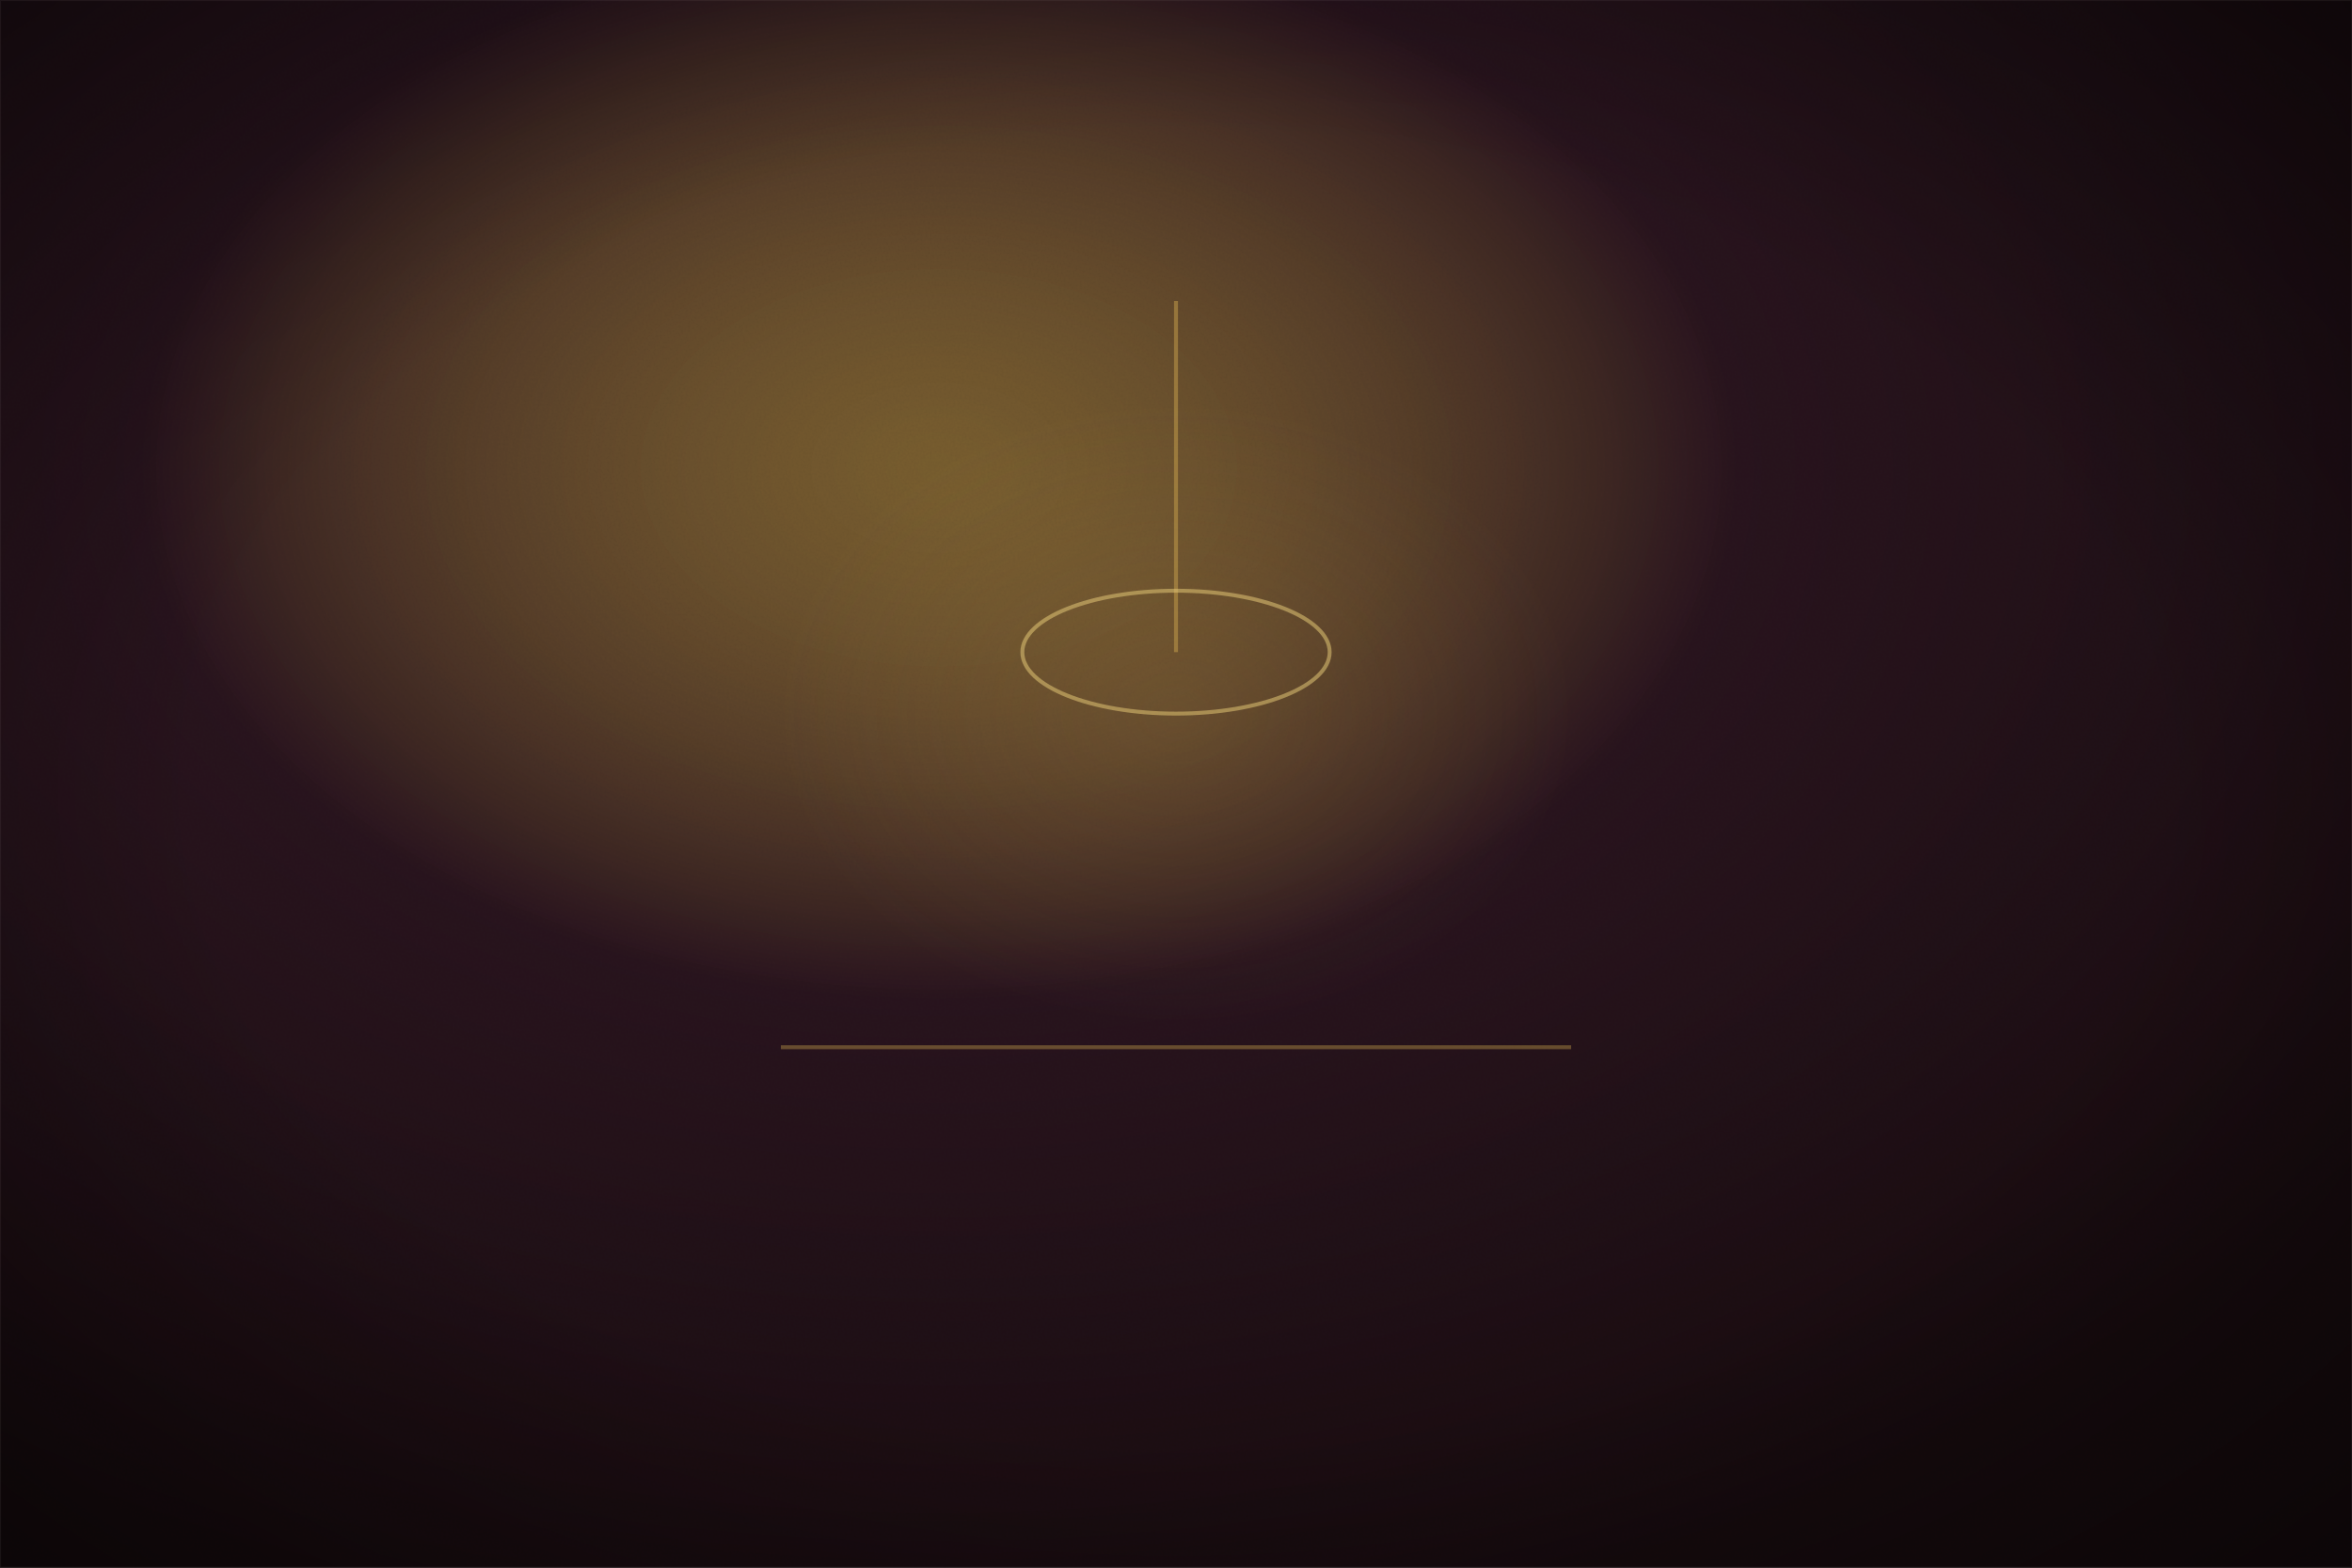
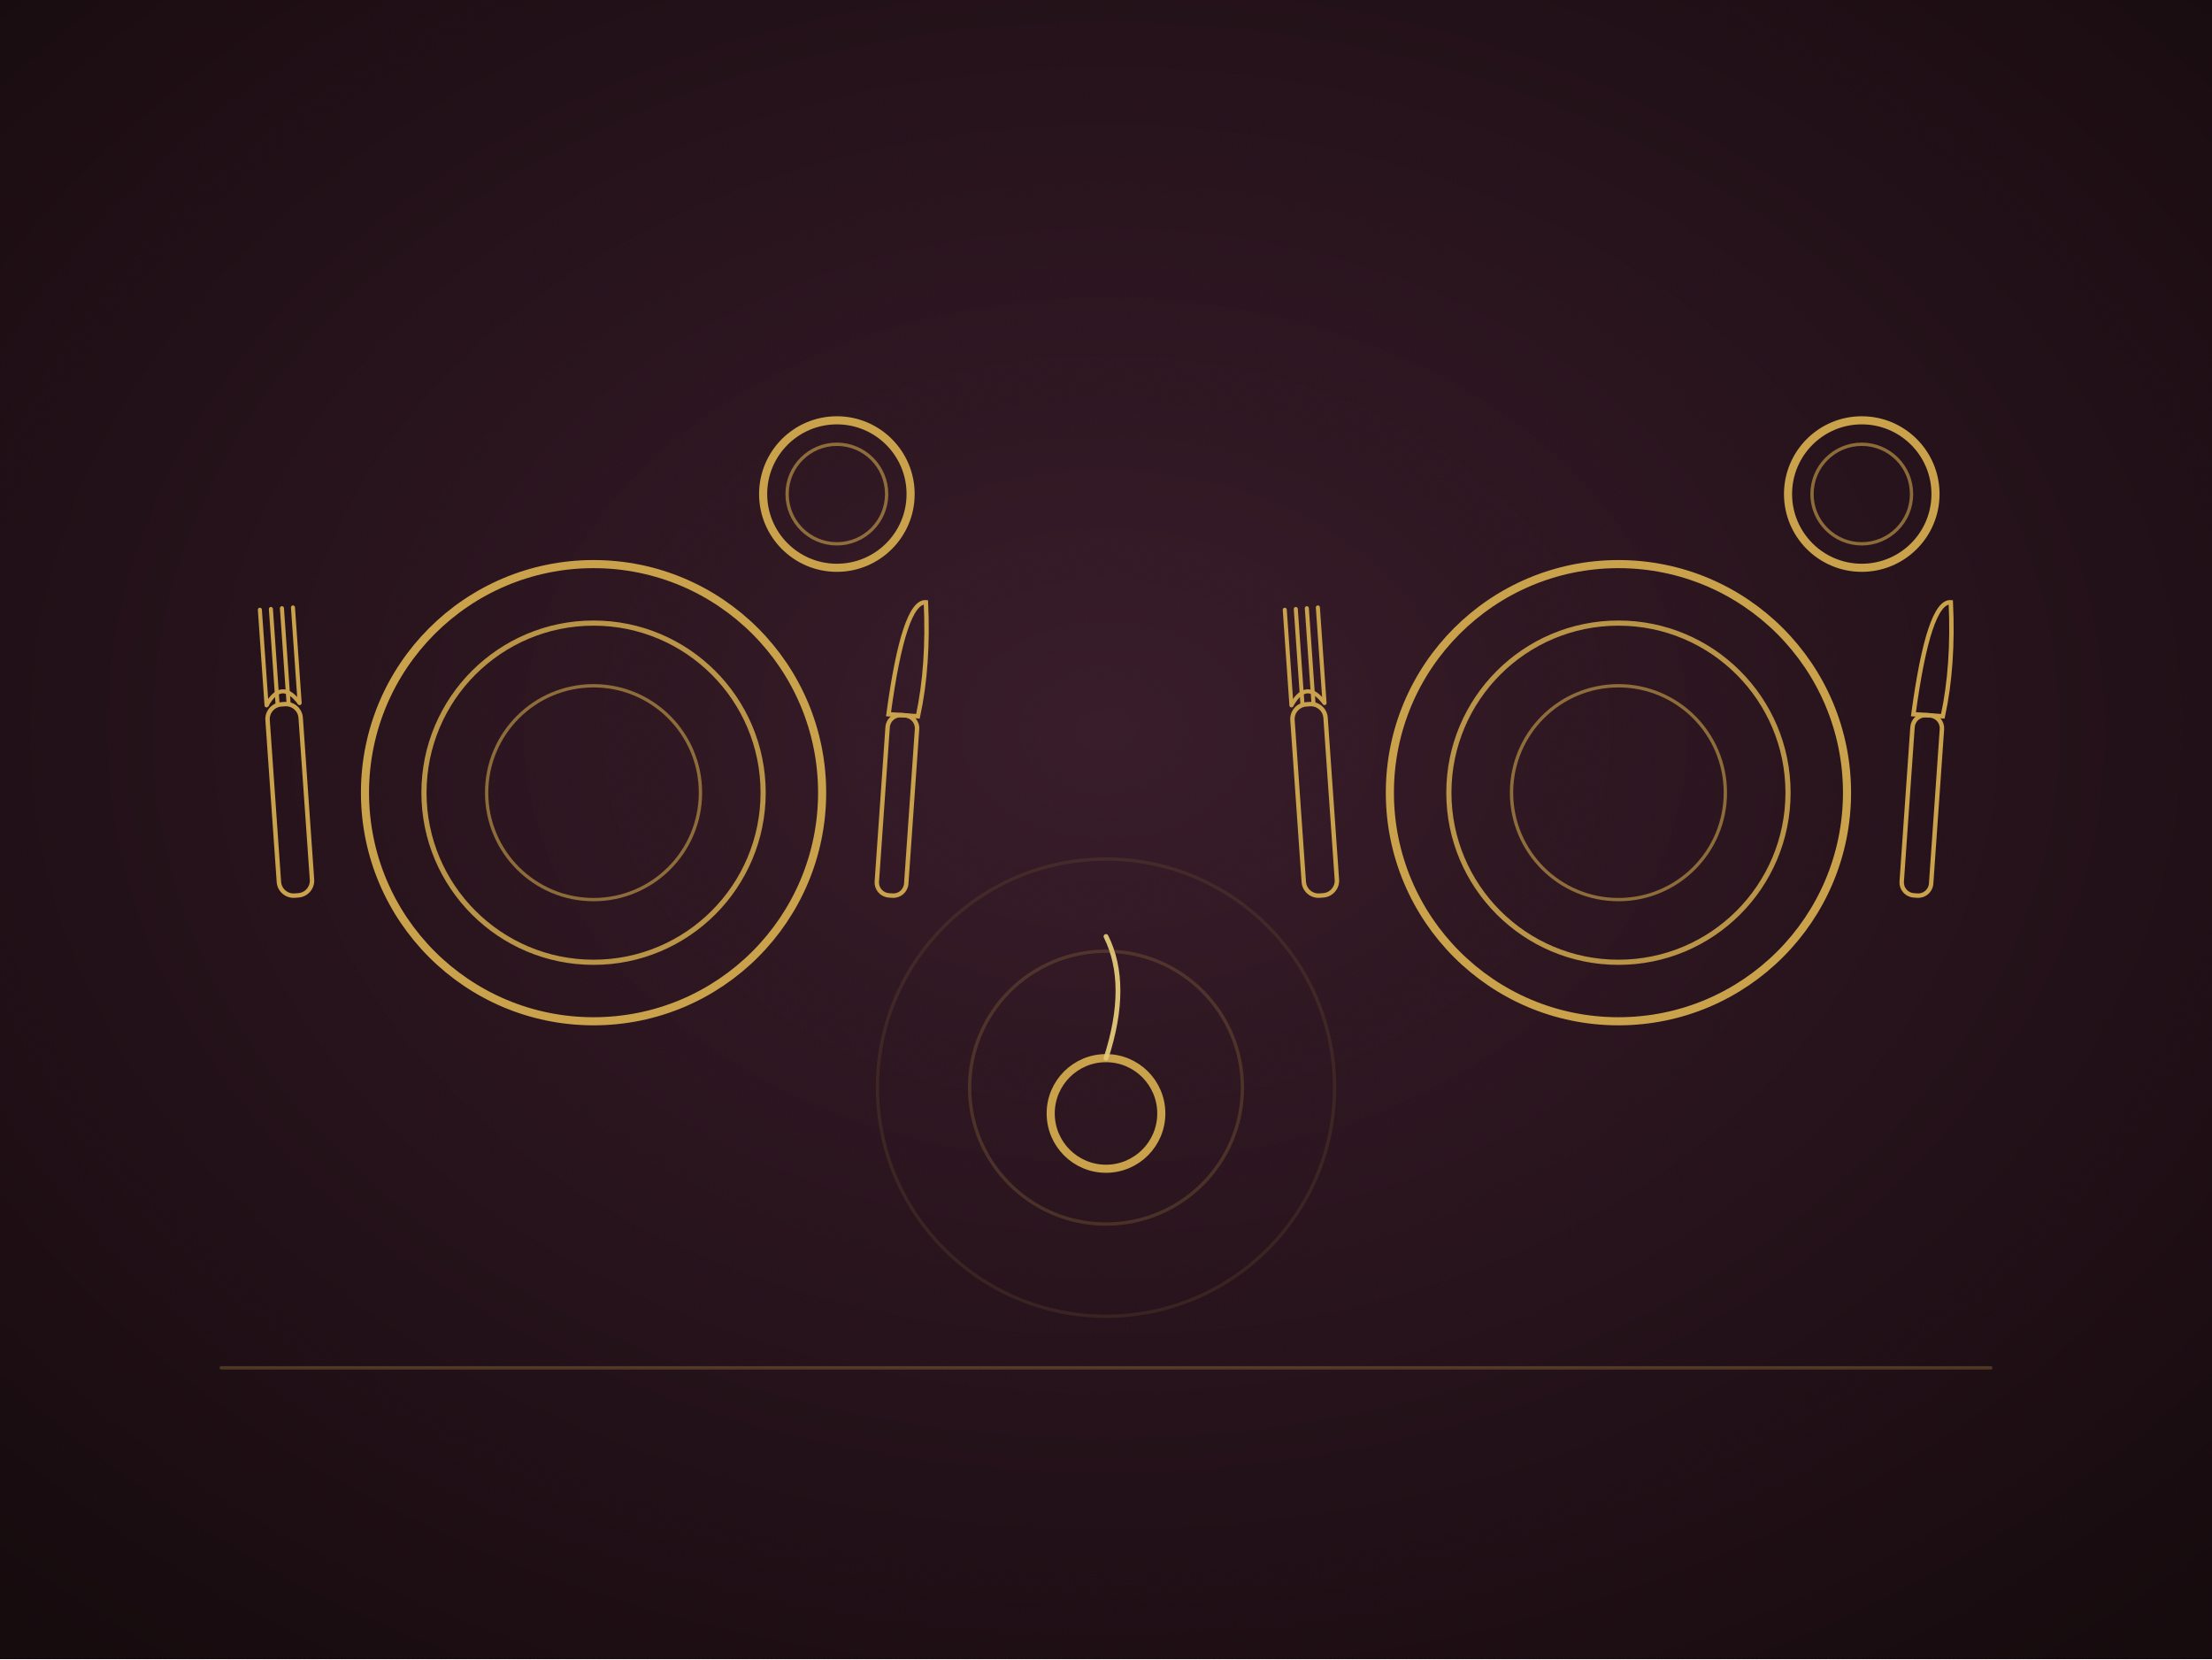
- <svg xmlns="http://www.w3.org/2000/svg" viewBox="0 0 1200 800" width="1200" height="800">
+ <svg xmlns="http://www.w3.org/2000/svg" viewBox="0 0 1200 900" width="1200" height="900">
  <defs>
-     <radialGradient id="glow-gallery-1" cx="40%" cy="30%" r="75%">
-       <stop offset="0%" stop-color="#C9A24B" stop-opacity="0.55" />
-       <stop offset="45%" stop-color="#2B1520" stop-opacity="0.9" />
+     <radialGradient id="g1" cx="50%" cy="44%" r="72%">
+       <stop offset="0%" stop-color="#3A1E2B" />
+       <stop offset="58%" stop-color="#26121B" />
      <stop offset="100%" stop-color="#170B0E" />
    </radialGradient>
-     <radialGradient id="vign-gallery-1" cx="50%" cy="50%" r="75%">
-       <stop offset="55%" stop-color="#000000" stop-opacity="0" />
-       <stop offset="100%" stop-color="#000000" stop-opacity="0.55" />
-     </radialGradient>
-     <filter id="grain-gallery-1">
-       <feTurbulence type="fractalNoise" baseFrequency="0.85" numOctaves="2" seed="9" stitchTiles="stitch" result="noise" />
-       <feColorMatrix in="noise" type="matrix" values="0 0 0 0 0  0 0 0 0 0  0 0 0 0 0  0 0 0 0.05 0" />
+     <filter id="n2">
+       <feTurbulence type="fractalNoise" baseFrequency="0.9" numOctaves="2" seed="2" stitchTiles="stitch" result="n" />
+       <feColorMatrix in="n" type="matrix" values="0 0 0 0 0  0 0 0 0 0  0 0 0 0 0  0 0 0 0.045 0" />
    </filter>
  </defs>
-   <rect width="1200" height="800" fill="#170B0E" />
-   <rect width="1200" height="800" fill="url(#glow-gallery-1)" />
-   <rect width="1200" height="800" filter="url(#grain-gallery-1)" />
-   <rect width="1200" height="800" fill="url(#vign-gallery-1)" />
-   <defs>
-     <radialGradient id="spot-600">
-       <stop offset="0%" stop-color="#C9A24B" stop-opacity="0.3" />
-       <stop offset="100%" stop-color="#C9A24B" stop-opacity="0" />
-     </radialGradient>
-   </defs>
-   <line x1="600" y1="153.6" x2="600" y2="332.8" stroke="#C9A24B" stroke-width="2" opacity="0.5" />
-   <ellipse cx="600" cy="332.8" rx="78.4" ry="31.36" fill="none" stroke="#E3C878" stroke-width="2" opacity="0.55" />
-   <path d="M 398.4 534.4 L 801.6 534.4" stroke="#C9A24B" stroke-width="2" opacity="0.4" />
-   <ellipse cx="600" cy="364.16" rx="201.6" ry="156.8" fill="url(#spot-600)" opacity="0.5" />
-   <rect width="1200" height="800" fill="none" stroke="#F4E8D8" stroke-opacity="0.06" stroke-width="1" />
+   <rect width="1200" height="900" fill="url(#g1)" />
+   <rect width="1200" height="900" filter="url(#n2)" />
+   <circle cx="322" cy="430" r="124" fill="none" stroke="#C9A24B" stroke-width="4.4" stroke-linecap="round" stroke-linejoin="round" />
+   <circle cx="322" cy="430" r="92" fill="none" stroke="#C9A24B" stroke-width="2.8" stroke-linecap="round" stroke-linejoin="round" opacity="0.9" />
+   <circle cx="322" cy="430" r="58" fill="none" stroke="#C9A24B" stroke-width="1.8" stroke-linecap="round" opacity="0.62" />
+   <g transform="translate(154 388) rotate(-4)">
+     <rect x="-9" y="-6" width="18" height="104" rx="8" fill="none" stroke="#C9A24B" stroke-width="2.4" />
+     <line x1="-9" y1="-6" x2="-9" y2="-58" stroke="#C9A24B" stroke-width="2.2" stroke-linecap="round" />
+     <line x1="-3" y1="-6" x2="-3" y2="-58" stroke="#C9A24B" stroke-width="2.2" stroke-linecap="round" />
+     <line x1="3" y1="-6" x2="3" y2="-58" stroke="#C9A24B" stroke-width="2.2" stroke-linecap="round" />
+     <line x1="9" y1="-6" x2="9" y2="-58" stroke="#C9A24B" stroke-width="2.2" stroke-linecap="round" />
+     <path d="M -9 -6 q 9 -14 18 0" fill="none" stroke="#C9A24B" stroke-width="2.2" />
+   </g>
+   <g transform="translate(490 388) rotate(4)">
+     <rect x="-8" y="0" width="16" height="98" rx="7" fill="none" stroke="#C9A24B" stroke-width="2.4" />
+     <path d="M -8 0 q 4 -62 16 -62 q 4 34 0 62 Z" fill="none" stroke="#C9A24B" stroke-width="2.4" />
+   </g>
+   <circle cx="454" cy="268" r="40" fill="none" stroke="#C9A24B" stroke-width="4.4" stroke-linecap="round" stroke-linejoin="round" />
+   <circle cx="454" cy="268" r="27" fill="none" stroke="#C9A24B" stroke-width="1.8" stroke-linecap="round" opacity="0.62" />
+   <circle cx="878" cy="430" r="124" fill="none" stroke="#C9A24B" stroke-width="4.4" stroke-linecap="round" stroke-linejoin="round" />
+   <circle cx="878" cy="430" r="92" fill="none" stroke="#C9A24B" stroke-width="2.8" stroke-linecap="round" stroke-linejoin="round" opacity="0.9" />
+   <circle cx="878" cy="430" r="58" fill="none" stroke="#C9A24B" stroke-width="1.8" stroke-linecap="round" opacity="0.62" />
+   <g transform="translate(710 388) rotate(-4)">
+     <rect x="-9" y="-6" width="18" height="104" rx="8" fill="none" stroke="#C9A24B" stroke-width="2.4" />
+     <line x1="-9" y1="-6" x2="-9" y2="-58" stroke="#C9A24B" stroke-width="2.2" stroke-linecap="round" />
+     <line x1="-3" y1="-6" x2="-3" y2="-58" stroke="#C9A24B" stroke-width="2.2" stroke-linecap="round" />
+     <line x1="3" y1="-6" x2="3" y2="-58" stroke="#C9A24B" stroke-width="2.2" stroke-linecap="round" />
+     <line x1="9" y1="-6" x2="9" y2="-58" stroke="#C9A24B" stroke-width="2.2" stroke-linecap="round" />
+     <path d="M -9 -6 q 9 -14 18 0" fill="none" stroke="#C9A24B" stroke-width="2.2" />
+   </g>
+   <g transform="translate(1046 388) rotate(4)">
+     <rect x="-8" y="0" width="16" height="98" rx="7" fill="none" stroke="#C9A24B" stroke-width="2.4" />
+     <path d="M -8 0 q 4 -62 16 -62 q 4 34 0 62 Z" fill="none" stroke="#C9A24B" stroke-width="2.4" />
+   </g>
+   <circle cx="1010" cy="268" r="40" fill="none" stroke="#C9A24B" stroke-width="4.4" stroke-linecap="round" stroke-linejoin="round" />
+   <circle cx="1010" cy="268" r="27" fill="none" stroke="#C9A24B" stroke-width="1.8" stroke-linecap="round" opacity="0.62" />
+   <circle cx="600" cy="604" r="30" fill="none" stroke="#C9A24B" stroke-width="4.4" stroke-linecap="round" stroke-linejoin="round" />
+   <path d="M 600 574 q 13 -40 0 -66" fill="none" stroke="#E3C878" stroke-width="2.6" stroke-linecap="round" opacity="0.95" />
+   <circle cx="600" cy="590" r="74" fill="none" stroke="#C9A24B" stroke-width="1.8" stroke-linecap="round" opacity="0.2" />
+   <circle cx="600" cy="590" r="124" fill="none" stroke="#C9A24B" stroke-width="1.8" stroke-linecap="round" opacity="0.11" />
+   <line x1="120" y1="742" x2="1080" y2="742" fill="none" stroke="#C9A24B" stroke-width="1.8" stroke-linecap="round" opacity="0.28" />
</svg>
